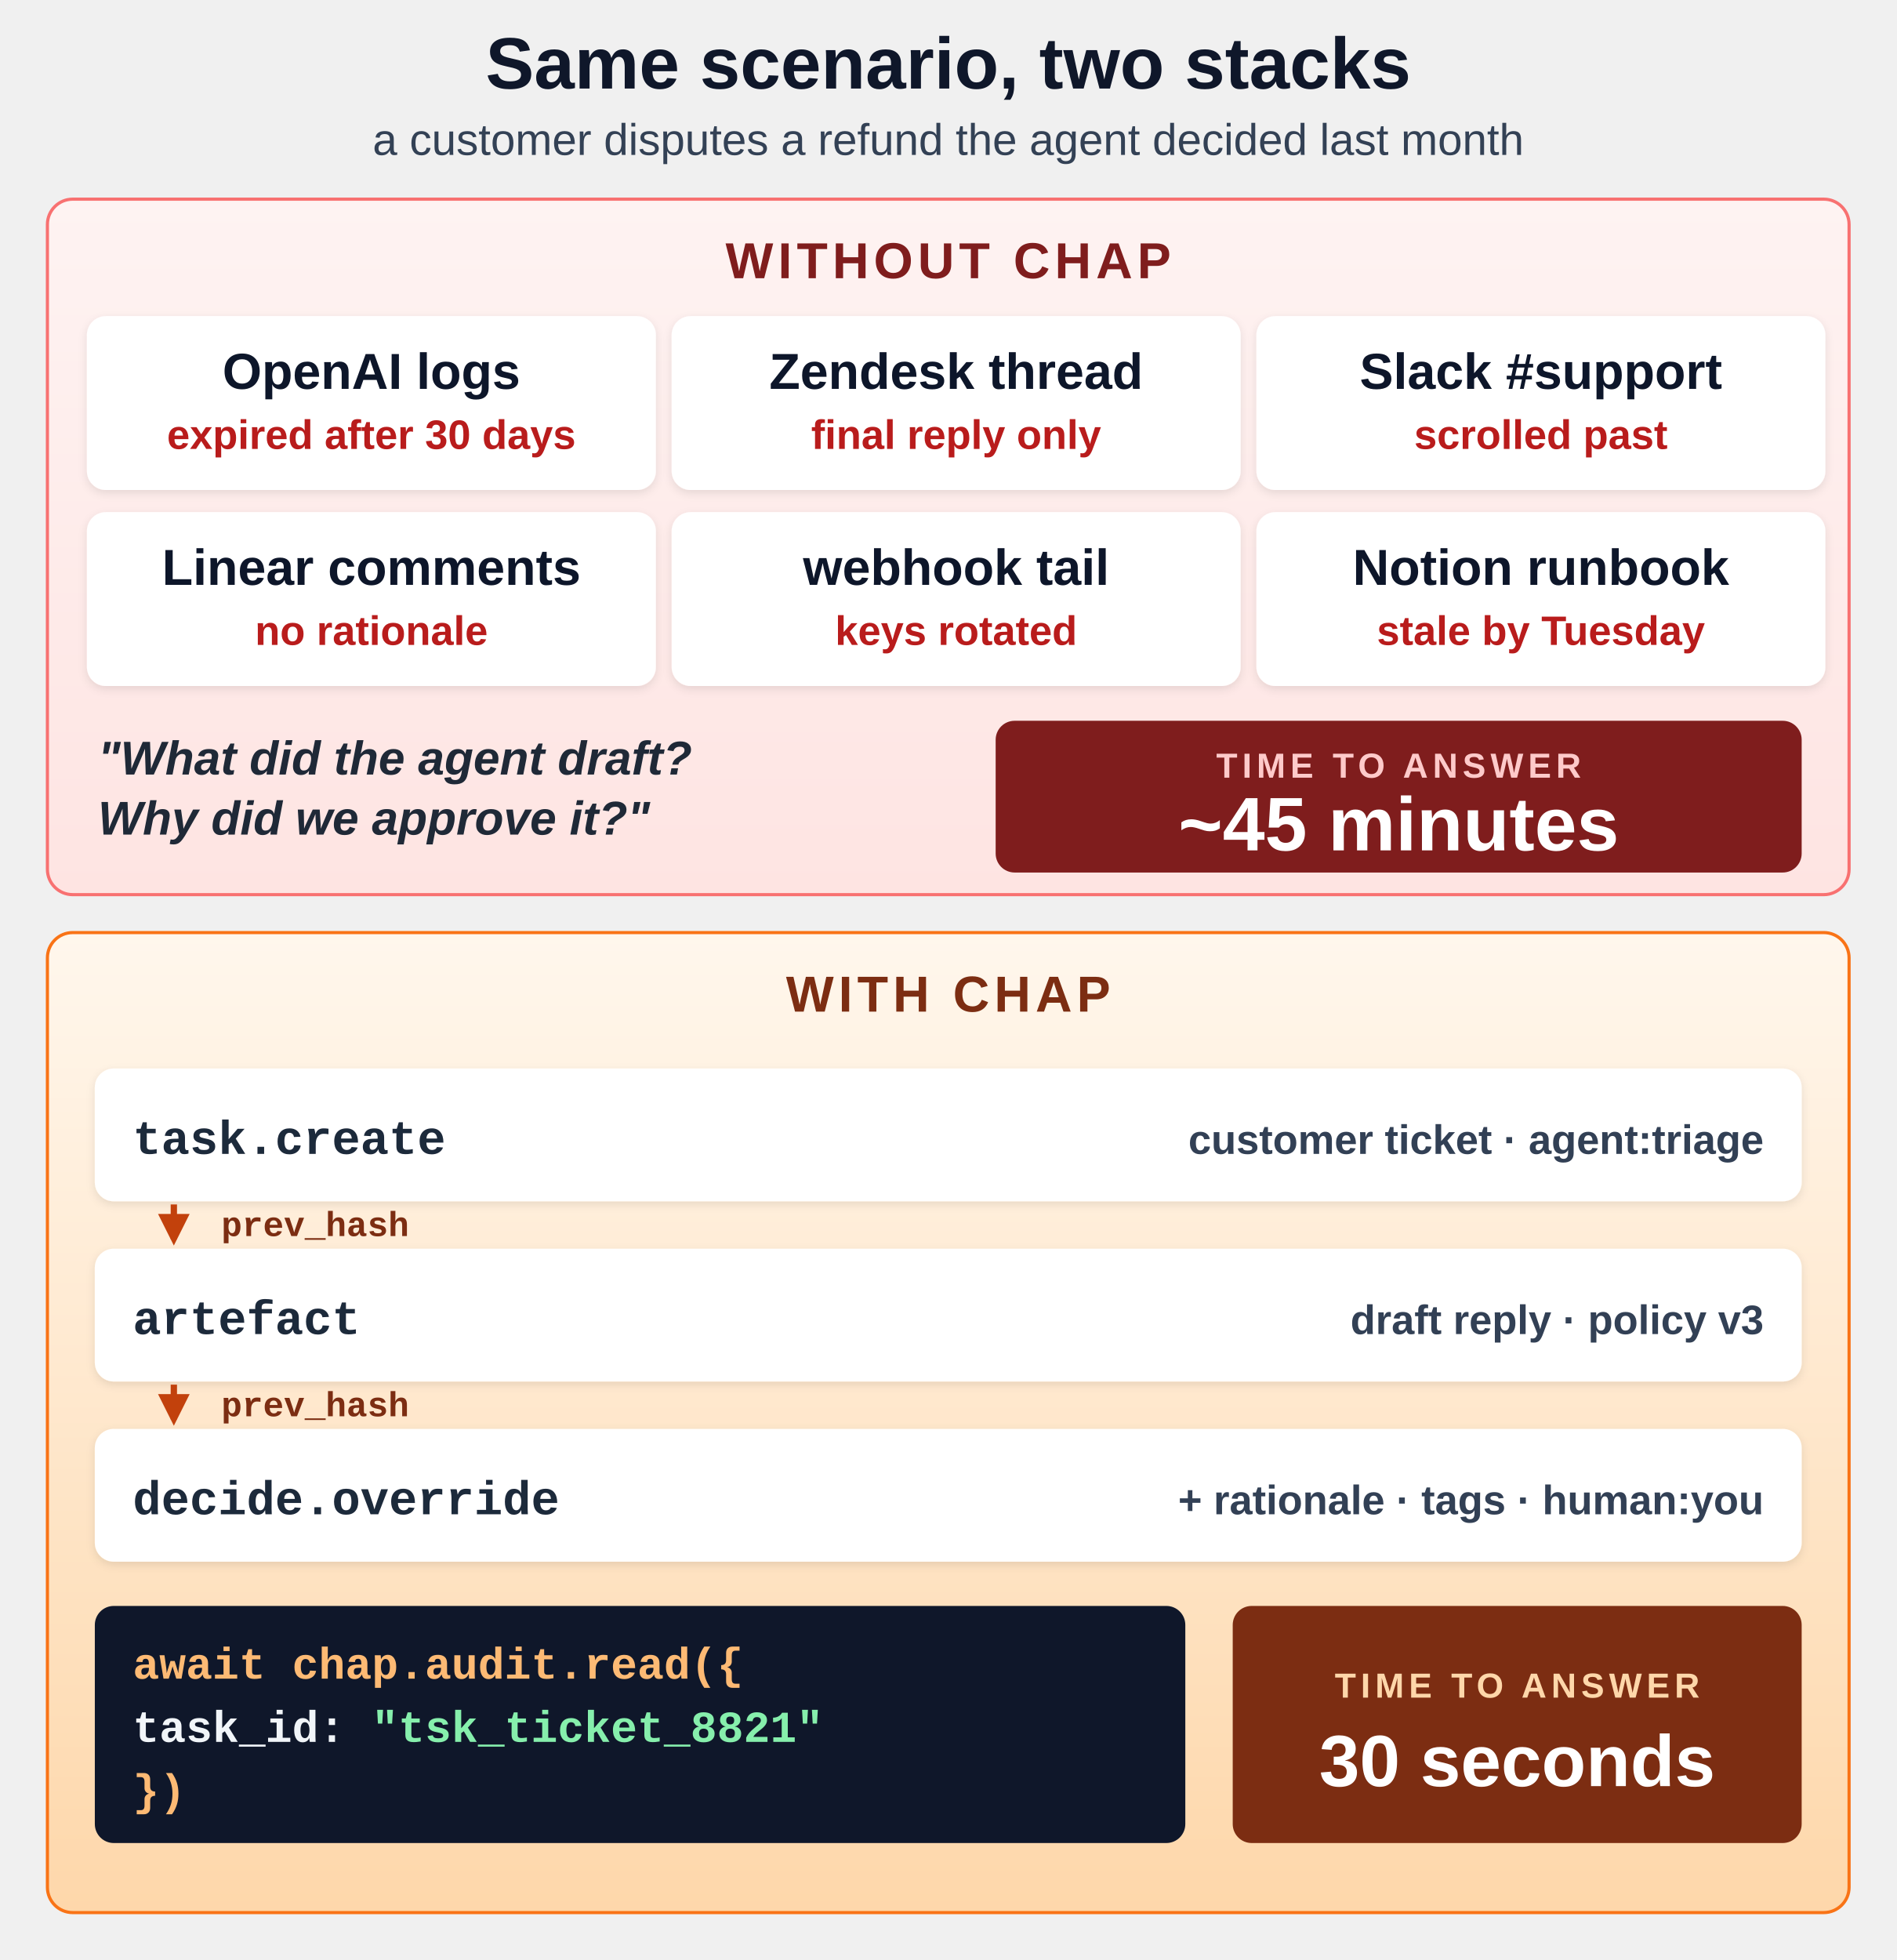
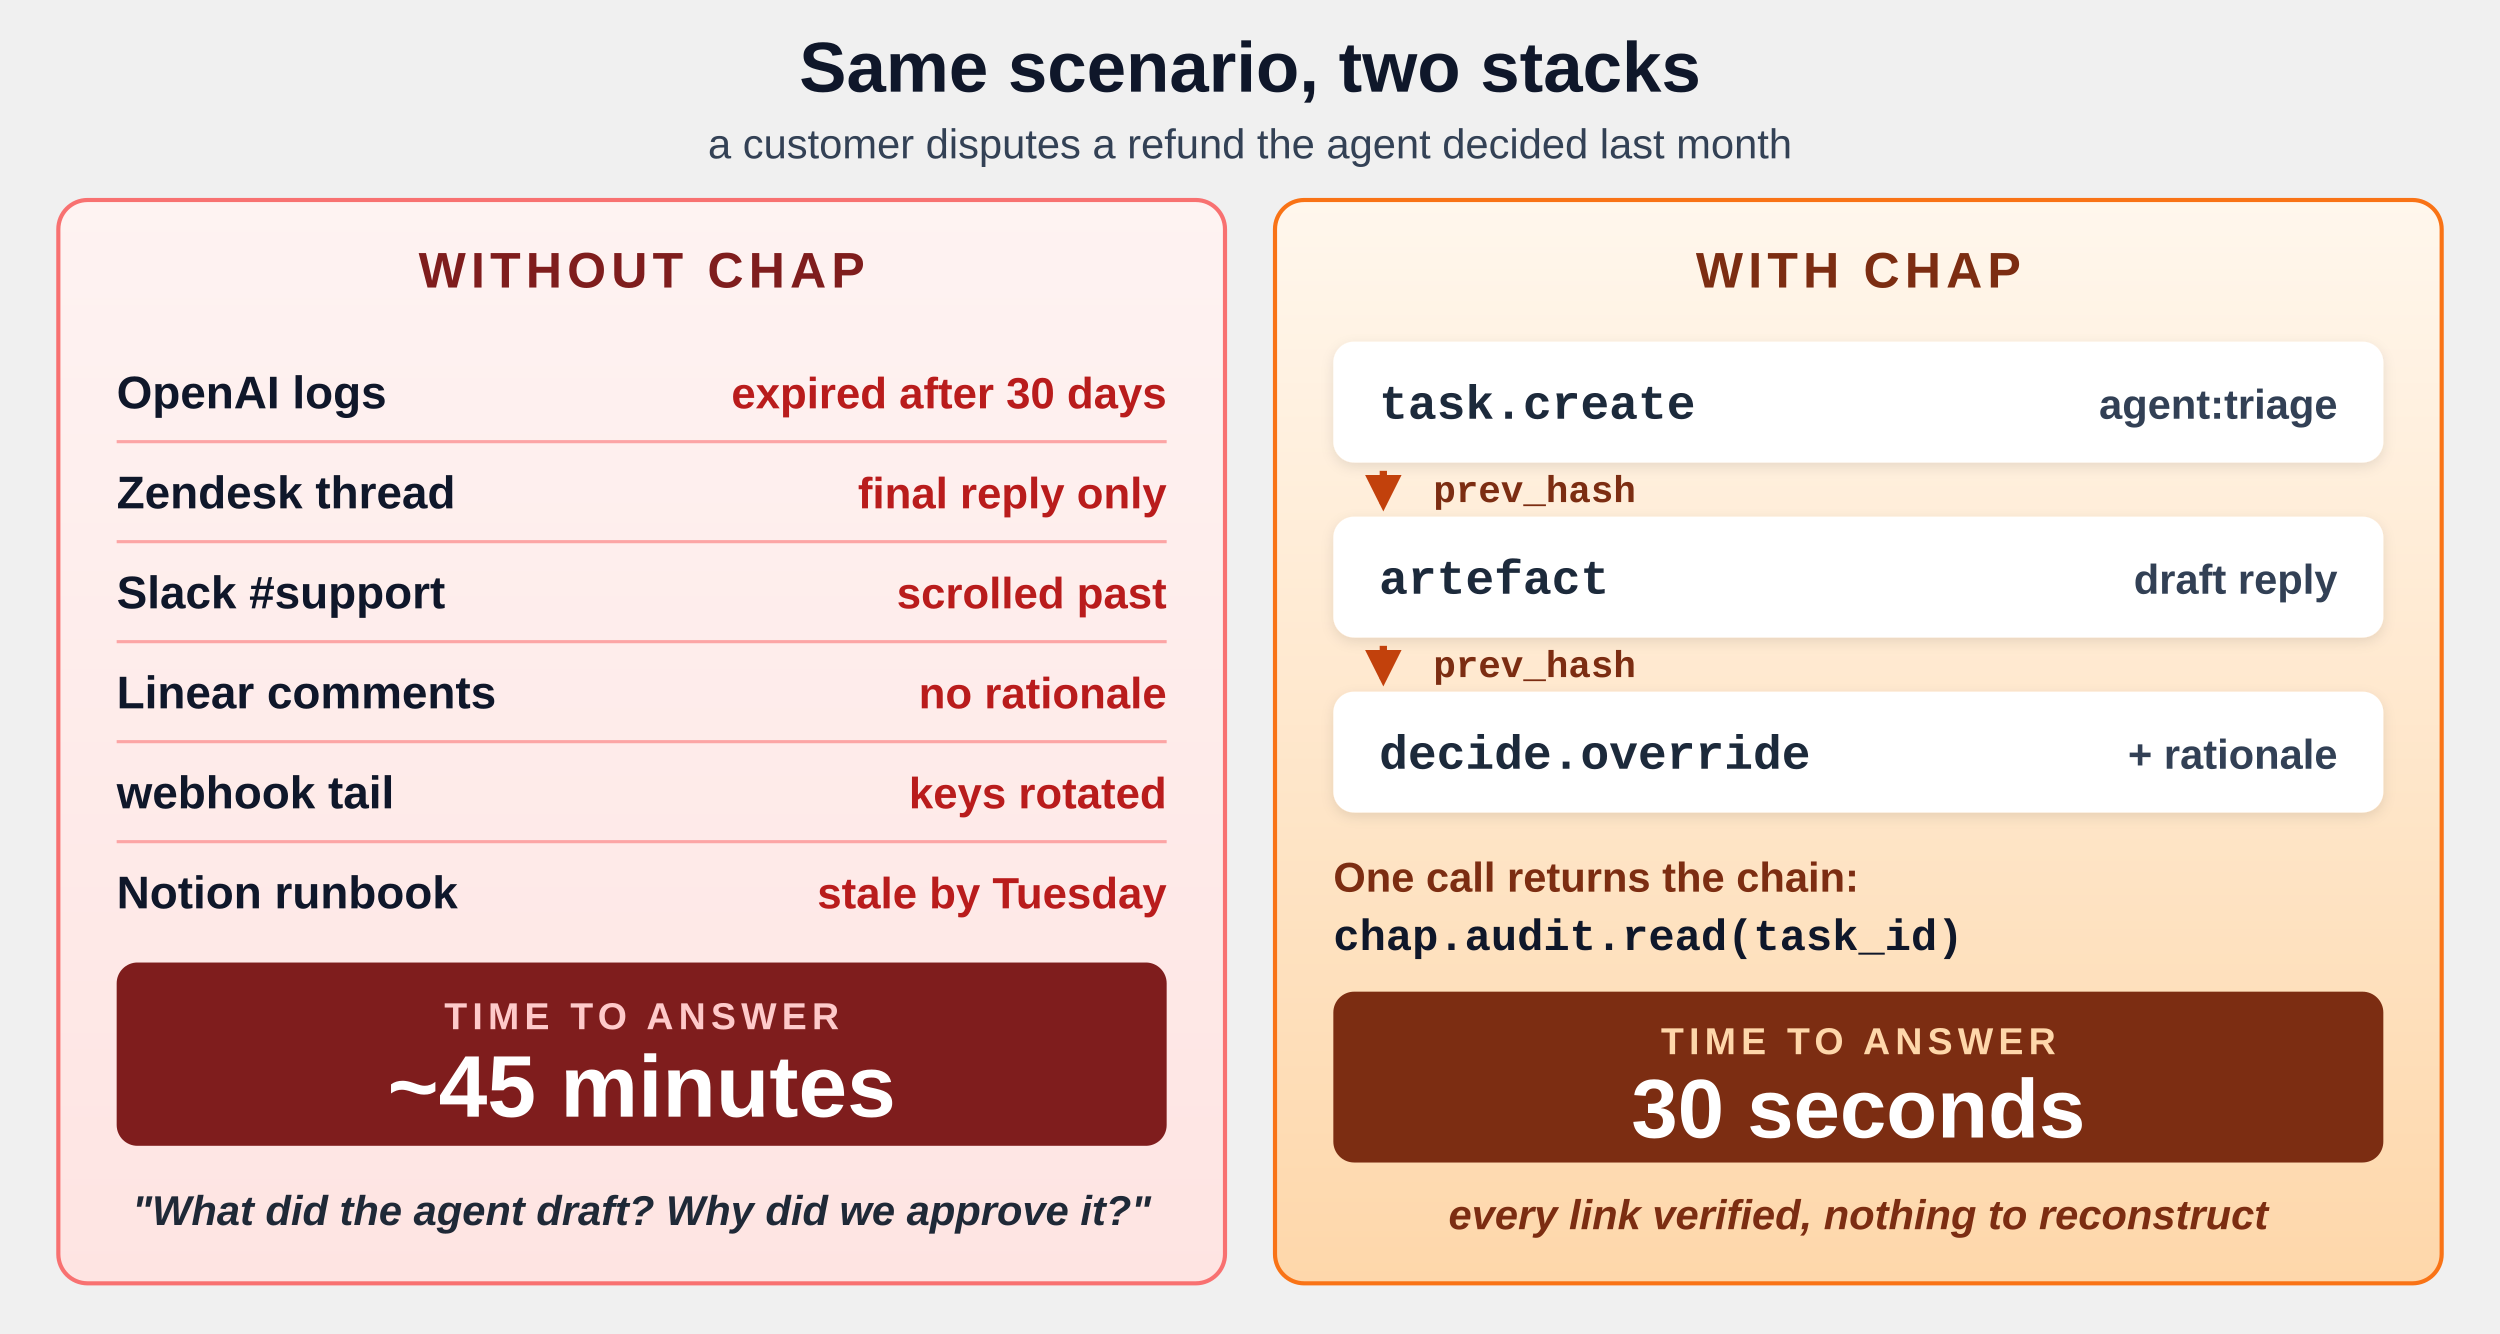
- <svg xmlns="http://www.w3.org/2000/svg" viewBox="0 0 1200 1240" font-family="Arial, Helvetica, sans-serif">
+ <svg xmlns="http://www.w3.org/2000/svg" viewBox="0 0 1200 640" font-family="Arial, Helvetica, sans-serif">
  <defs>
    <linearGradient id="bgChaos" x1="0" y1="0" x2="0" y2="1">
      <stop offset="0%" stop-color="#fef3f2" />
      <stop offset="100%" stop-color="#fee4e2" />
    </linearGradient>
    <linearGradient id="bgClean" x1="0" y1="0" x2="0" y2="1">
      <stop offset="0%" stop-color="#fff7ed" />
      <stop offset="100%" stop-color="#fed7aa" />
    </linearGradient>
    <marker id="arrowEmber" viewBox="0 0 10 10" refX="8" refY="5" markerWidth="5" markerHeight="5" orient="auto-start-reverse">
      <path d="M 0 0 L 10 5 L 0 10 z" fill="#c2410c" />
    </marker>
    <filter id="softShadow" x="-20%" y="-20%" width="140%" height="140%">
      <feDropShadow dx="0" dy="2" stdDeviation="3" flood-color="#000" flood-opacity="0.10" />
    </filter>
  </defs>
-   <text x="600" y="56" text-anchor="middle" font-size="46" font-weight="700" fill="#0f172a">Same scenario, two stacks</text>
-   <text x="600" y="98" text-anchor="middle" font-size="28" font-weight="500" fill="#334155">a customer disputes a refund the agent decided last month</text>
-   <rect x="30" y="126" width="1140" height="440" rx="16" fill="url(#bgChaos)" stroke="#f87171" stroke-width="2" />
-   <text x="600" y="176" text-anchor="middle" font-size="32" font-weight="800" fill="#7f1d1d" letter-spacing="3">WITHOUT CHAP</text>
+   <text x="600" y="44" text-anchor="middle" font-size="34" font-weight="700" fill="#0f172a">Same scenario, two stacks</text>
+   <text x="600" y="76" text-anchor="middle" font-size="20" font-weight="500" fill="#334155">a customer disputes a refund the agent decided last month</text>
+   <rect x="28" y="96" width="560" height="520" rx="14" fill="url(#bgChaos)" stroke="#f87171" stroke-width="2" />
+   <text x="308" y="138" text-anchor="middle" font-size="24" font-weight="800" fill="#7f1d1d" letter-spacing="2.5">WITHOUT CHAP</text>
+   <g>
+     <text x="56" y="196" font-size="22" font-weight="700" fill="#0f172a">OpenAI logs</text>
+     <text x="560" y="196" text-anchor="end" font-size="21" font-weight="700" fill="#b91c1c">expired after 30 days</text>
+     <line x1="56" y1="212" x2="560" y2="212" stroke="#fca5a5" stroke-width="1.5" />
+     <text x="56" y="244" font-size="22" font-weight="700" fill="#0f172a">Zendesk thread</text>
+     <text x="560" y="244" text-anchor="end" font-size="21" font-weight="700" fill="#b91c1c">final reply only</text>
+     <line x1="56" y1="260" x2="560" y2="260" stroke="#fca5a5" stroke-width="1.5" />
+     <text x="56" y="292" font-size="22" font-weight="700" fill="#0f172a">Slack #support</text>
+     <text x="560" y="292" text-anchor="end" font-size="21" font-weight="700" fill="#b91c1c">scrolled past</text>
+     <line x1="56" y1="308" x2="560" y2="308" stroke="#fca5a5" stroke-width="1.5" />
+     <text x="56" y="340" font-size="22" font-weight="700" fill="#0f172a">Linear comments</text>
+     <text x="560" y="340" text-anchor="end" font-size="21" font-weight="700" fill="#b91c1c">no rationale</text>
+     <line x1="56" y1="356" x2="560" y2="356" stroke="#fca5a5" stroke-width="1.5" />
+     <text x="56" y="388" font-size="22" font-weight="700" fill="#0f172a">webhook tail</text>
+     <text x="560" y="388" text-anchor="end" font-size="21" font-weight="700" fill="#b91c1c">keys rotated</text>
+     <line x1="56" y1="404" x2="560" y2="404" stroke="#fca5a5" stroke-width="1.5" />
+     <text x="56" y="436" font-size="22" font-weight="700" fill="#0f172a">Notion runbook</text>
+     <text x="560" y="436" text-anchor="end" font-size="21" font-weight="700" fill="#b91c1c">stale by Tuesday</text>
+   </g>
+   <rect x="56" y="462" width="504" height="88" rx="10" fill="#7f1d1d" />
+   <text x="308" y="494" text-anchor="middle" font-size="18" font-weight="700" fill="#fecaca" letter-spacing="2.5">TIME TO ANSWER</text>
+   <text x="308" y="536" text-anchor="middle" font-size="42" font-weight="800" fill="#fff">~45 minutes</text>
+   <text x="308" y="588" text-anchor="middle" font-size="20" font-weight="600" fill="#1f2937" font-style="italic">"What did the agent draft? Why did we approve it?"</text>
+   <rect x="612" y="96" width="560" height="520" rx="14" fill="url(#bgClean)" stroke="#f97316" stroke-width="2" />
+   <text x="892" y="138" text-anchor="middle" font-size="24" font-weight="800" fill="#7c2d12" letter-spacing="2.5">WITH CHAP</text>
  <g filter="url(#softShadow)">
-     <rect x="55" y="200" width="360" height="110" rx="12" fill="#fff" />
-     <text x="235" y="246" text-anchor="middle" font-size="32" font-weight="700" fill="#0f172a">OpenAI logs</text>
-     <text x="235" y="284" text-anchor="middle" font-size="26" font-weight="700" fill="#b91c1c">expired after 30 days</text>
+     <rect x="640" y="164" width="504" height="58" rx="10" fill="#fff" />
+     <text x="662" y="201" font-size="23" font-weight="800" fill="#1e293b" font-family="'Courier New', Courier, monospace">task.create</text>
+     <text x="1122" y="201" text-anchor="end" font-size="20" font-weight="600" fill="#334155">agent:triage</text>
  </g>
+   <line x1="664" y1="226" x2="664" y2="242" stroke="#c2410c" stroke-width="3.5" marker-end="url(#arrowEmber)" />
+   <text x="688" y="241" font-size="18" font-weight="700" fill="#7c2d12" font-family="'Courier New', Courier, monospace">prev_hash</text>
  <g filter="url(#softShadow)">
-     <rect x="425" y="200" width="360" height="110" rx="12" fill="#fff" />
-     <text x="605" y="246" text-anchor="middle" font-size="32" font-weight="700" fill="#0f172a">Zendesk thread</text>
-     <text x="605" y="284" text-anchor="middle" font-size="26" font-weight="700" fill="#b91c1c">final reply only</text>
+     <rect x="640" y="248" width="504" height="58" rx="10" fill="#fff" />
+     <text x="662" y="285" font-size="23" font-weight="800" fill="#1e293b" font-family="'Courier New', Courier, monospace">artefact</text>
+     <text x="1122" y="285" text-anchor="end" font-size="20" font-weight="600" fill="#334155">draft reply</text>
  </g>
+   <line x1="664" y1="310" x2="664" y2="326" stroke="#c2410c" stroke-width="3.5" marker-end="url(#arrowEmber)" />
+   <text x="688" y="325" font-size="18" font-weight="700" fill="#7c2d12" font-family="'Courier New', Courier, monospace">prev_hash</text>
  <g filter="url(#softShadow)">
-     <rect x="795" y="200" width="360" height="110" rx="12" fill="#fff" />
-     <text x="975" y="246" text-anchor="middle" font-size="32" font-weight="700" fill="#0f172a">Slack #support</text>
-     <text x="975" y="284" text-anchor="middle" font-size="26" font-weight="700" fill="#b91c1c">scrolled past</text>
+     <rect x="640" y="332" width="504" height="58" rx="10" fill="#fff" />
+     <text x="662" y="369" font-size="23" font-weight="800" fill="#1e293b" font-family="'Courier New', Courier, monospace">decide.override</text>
+     <text x="1122" y="369" text-anchor="end" font-size="20" font-weight="600" fill="#334155">+ rationale</text>
  </g>
-   <g filter="url(#softShadow)">
-     <rect x="55" y="324" width="360" height="110" rx="12" fill="#fff" />
-     <text x="235" y="370" text-anchor="middle" font-size="32" font-weight="700" fill="#0f172a">Linear comments</text>
-     <text x="235" y="408" text-anchor="middle" font-size="26" font-weight="700" fill="#b91c1c">no rationale</text>
-   </g>
-   <g filter="url(#softShadow)">
-     <rect x="425" y="324" width="360" height="110" rx="12" fill="#fff" />
-     <text x="605" y="370" text-anchor="middle" font-size="32" font-weight="700" fill="#0f172a">webhook tail</text>
-     <text x="605" y="408" text-anchor="middle" font-size="26" font-weight="700" fill="#b91c1c">keys rotated</text>
-   </g>
-   <g filter="url(#softShadow)">
-     <rect x="795" y="324" width="360" height="110" rx="12" fill="#fff" />
-     <text x="975" y="370" text-anchor="middle" font-size="32" font-weight="700" fill="#0f172a">Notion runbook</text>
-     <text x="975" y="408" text-anchor="middle" font-size="26" font-weight="700" fill="#b91c1c">stale by Tuesday</text>
-   </g>
-   <text x="62" y="490" font-size="30" font-weight="600" fill="#1f2937" font-style="italic">"What did the agent draft?</text>
-   <text x="62" y="528" font-size="30" font-weight="600" fill="#1f2937" font-style="italic">Why did we approve it?"</text>
-   <rect x="630" y="456" width="510" height="96" rx="12" fill="#7f1d1d" />
-   <text x="885" y="492" text-anchor="middle" font-size="22" font-weight="700" fill="#fecaca" letter-spacing="3">TIME TO ANSWER</text>
-   <text x="885" y="538" text-anchor="middle" font-size="48" font-weight="800" fill="#fff">~45 minutes</text>
-   <rect x="30" y="590" width="1140" height="620" rx="16" fill="url(#bgClean)" stroke="#f97316" stroke-width="2" />
-   <text x="600" y="640" text-anchor="middle" font-size="32" font-weight="800" fill="#7c2d12" letter-spacing="3">WITH CHAP</text>
-   <g filter="url(#softShadow)">
-     <rect x="60" y="676" width="1080" height="84" rx="12" fill="#fff" />
-     <text x="84" y="730" font-size="30" font-weight="800" fill="#1e293b" font-family="'Courier New', Courier, monospace">task.create</text>
-     <text x="1116" y="730" text-anchor="end" font-size="26" font-weight="600" fill="#334155">customer ticket · agent:triage</text>
-   </g>
-   <line x1="110" y1="762" x2="110" y2="784" stroke="#c2410c" stroke-width="4" marker-end="url(#arrowEmber)" />
-   <text x="140" y="782" font-size="22" font-weight="700" fill="#7c2d12" font-family="'Courier New', Courier, monospace">prev_hash</text>
-   <g filter="url(#softShadow)">
-     <rect x="60" y="790" width="1080" height="84" rx="12" fill="#fff" />
-     <text x="84" y="844" font-size="30" font-weight="800" fill="#1e293b" font-family="'Courier New', Courier, monospace">artefact</text>
-     <text x="1116" y="844" text-anchor="end" font-size="26" font-weight="600" fill="#334155">draft reply · policy v3</text>
-   </g>
-   <line x1="110" y1="876" x2="110" y2="898" stroke="#c2410c" stroke-width="4" marker-end="url(#arrowEmber)" />
-   <text x="140" y="896" font-size="22" font-weight="700" fill="#7c2d12" font-family="'Courier New', Courier, monospace">prev_hash</text>
-   <g filter="url(#softShadow)">
-     <rect x="60" y="904" width="1080" height="84" rx="12" fill="#fff" />
-     <text x="84" y="958" font-size="30" font-weight="800" fill="#1e293b" font-family="'Courier New', Courier, monospace">decide.override</text>
-     <text x="1116" y="958" text-anchor="end" font-size="26" font-weight="600" fill="#334155">+ rationale · tags · human:you</text>
-   </g>
-   <g>
-     <rect x="60" y="1016" width="690" height="150" rx="12" fill="#0f172a" />
-     <text x="84" y="1062" font-family="'Courier New', Courier, monospace" font-size="28" font-weight="700" fill="#fdba74">await chap.audit.read({</text>
-     <text x="84" y="1102" font-family="'Courier New', Courier, monospace" font-size="28" font-weight="700" fill="#f1f5f9">  task_id: <tspan fill="#86efac">"tsk_ticket_8821"</tspan>
-     </text>
-     <text x="84" y="1142" font-family="'Courier New', Courier, monospace" font-size="28" font-weight="700" fill="#fdba74">})</text>
-   </g>
-   <rect x="780" y="1016" width="360" height="150" rx="12" fill="#7c2d12" />
-   <text x="960" y="1074" text-anchor="middle" font-size="22" font-weight="700" fill="#fed7aa" letter-spacing="3">TIME TO ANSWER</text>
-   <text x="960" y="1130" text-anchor="middle" font-size="46" font-weight="800" fill="#fff">30 seconds</text>
+   <text x="640" y="428" font-size="20" font-weight="700" fill="#7c2d12">One call returns the chain:</text>
+   <text x="640" y="456" font-size="21" font-weight="700" fill="#0f172a" font-family="'Courier New', Courier, monospace">chap.audit.read(task_id)</text>
+   <rect x="640" y="476" width="504" height="82" rx="10" fill="#7c2d12" />
+   <text x="892" y="506" text-anchor="middle" font-size="18" font-weight="700" fill="#fed7aa" letter-spacing="2.5">TIME TO ANSWER</text>
+   <text x="892" y="546" text-anchor="middle" font-size="40" font-weight="800" fill="#fff">30 seconds</text>
+   <text x="892" y="590" text-anchor="middle" font-size="20" font-weight="600" fill="#7c2d12" font-style="italic">every link verified, nothing to reconstruct</text>
</svg>
